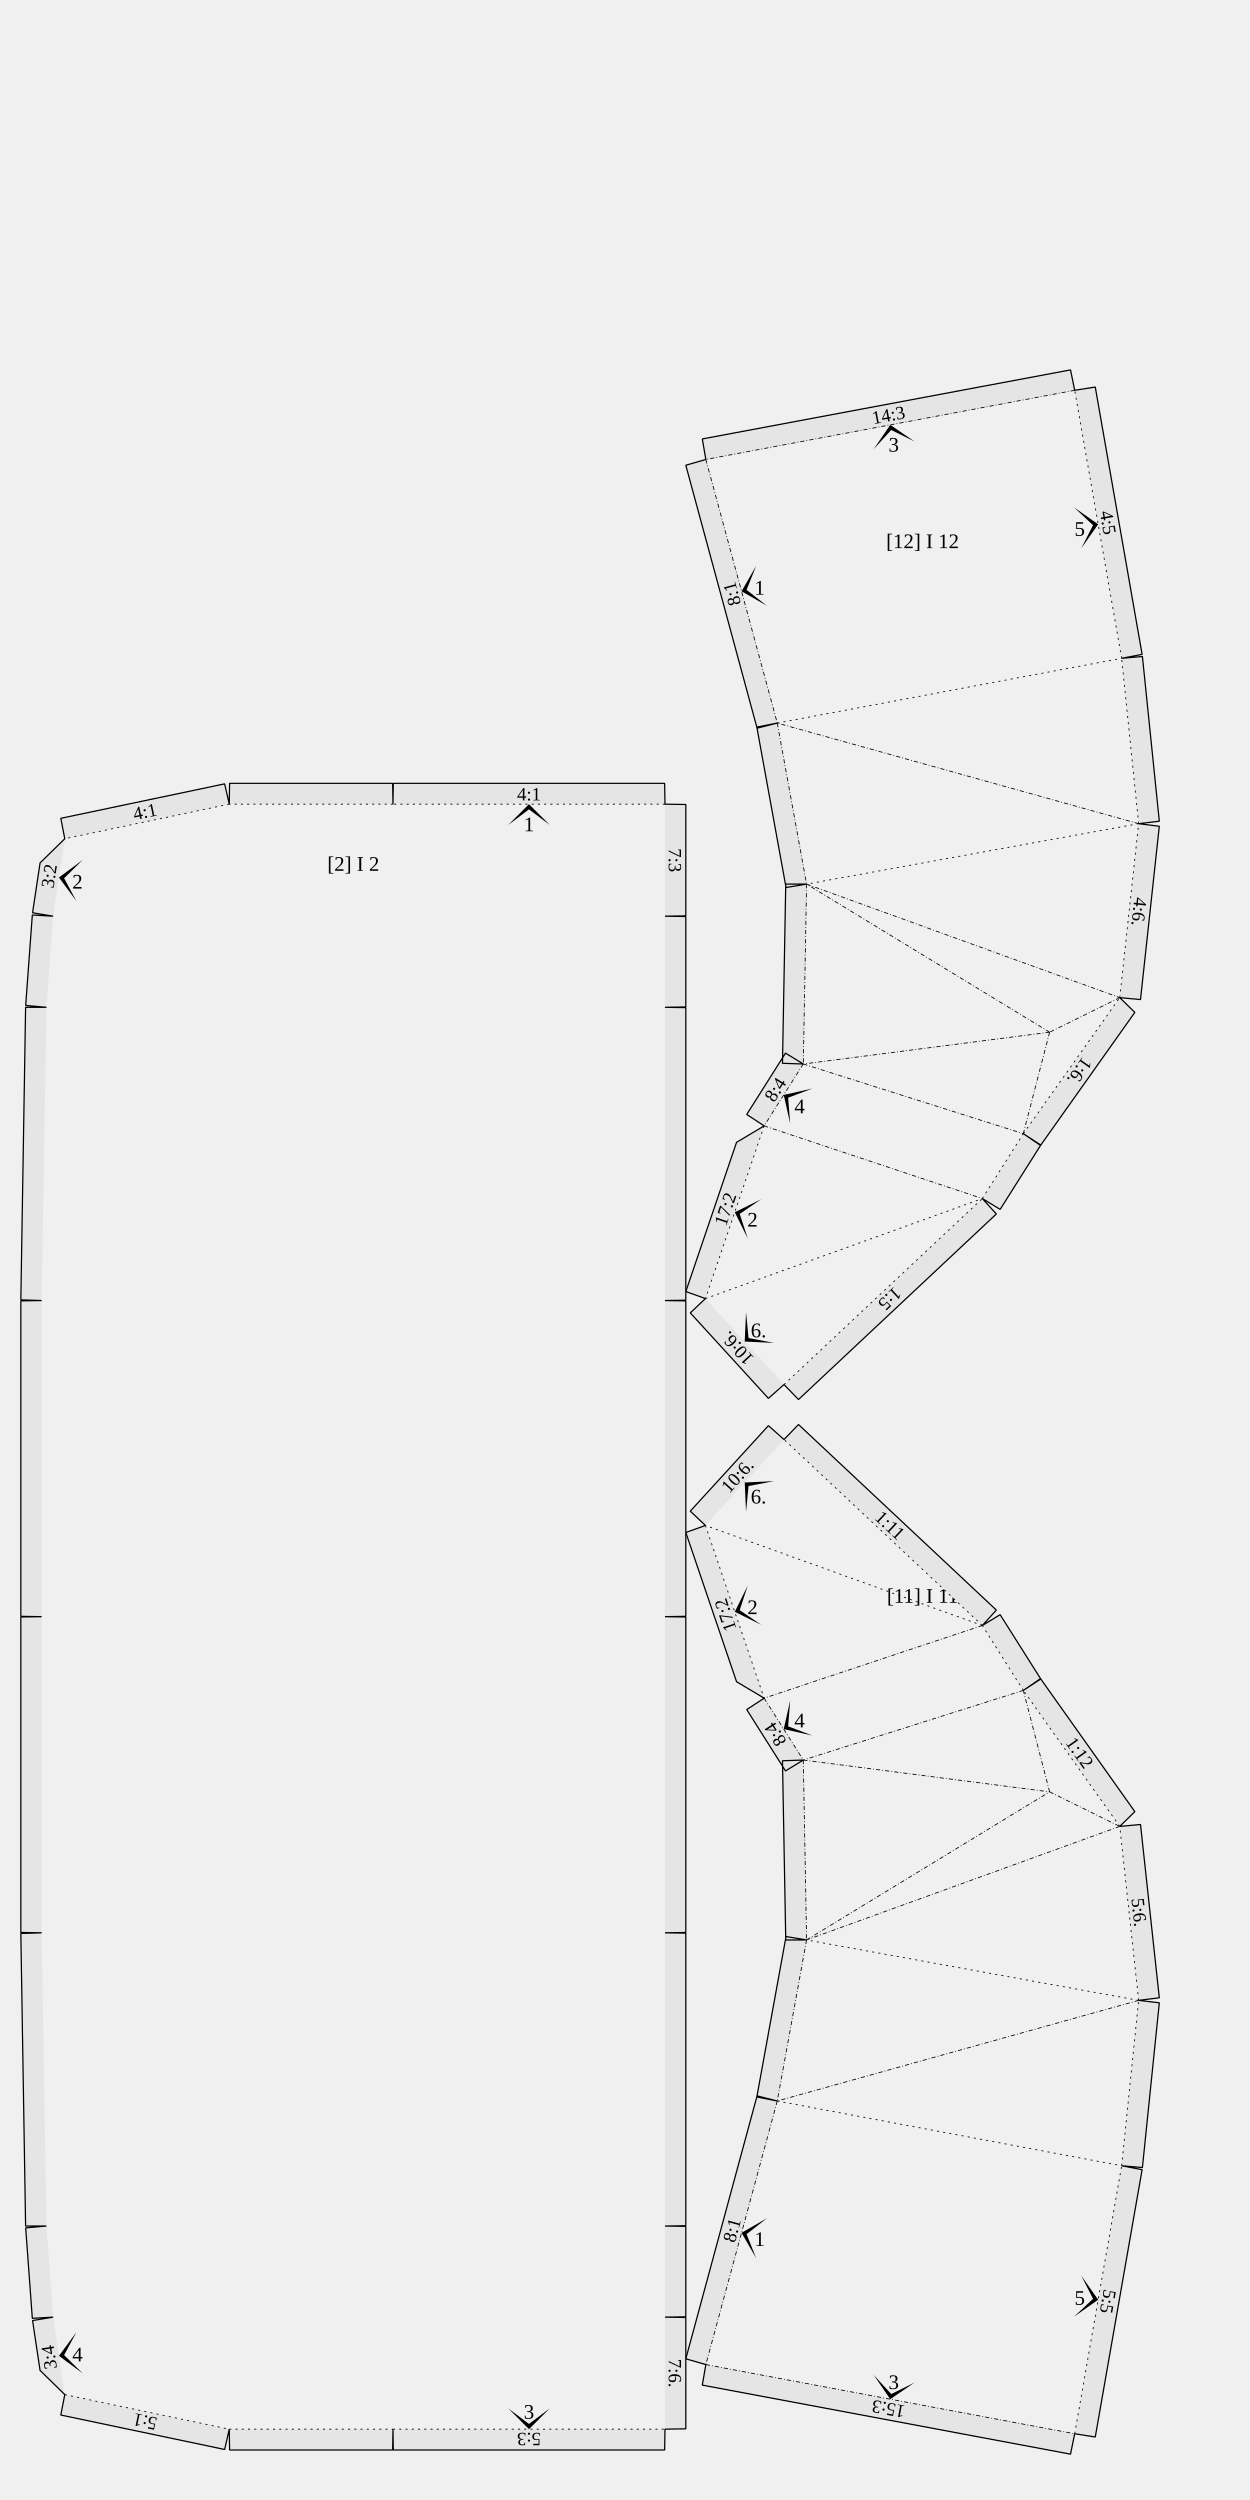
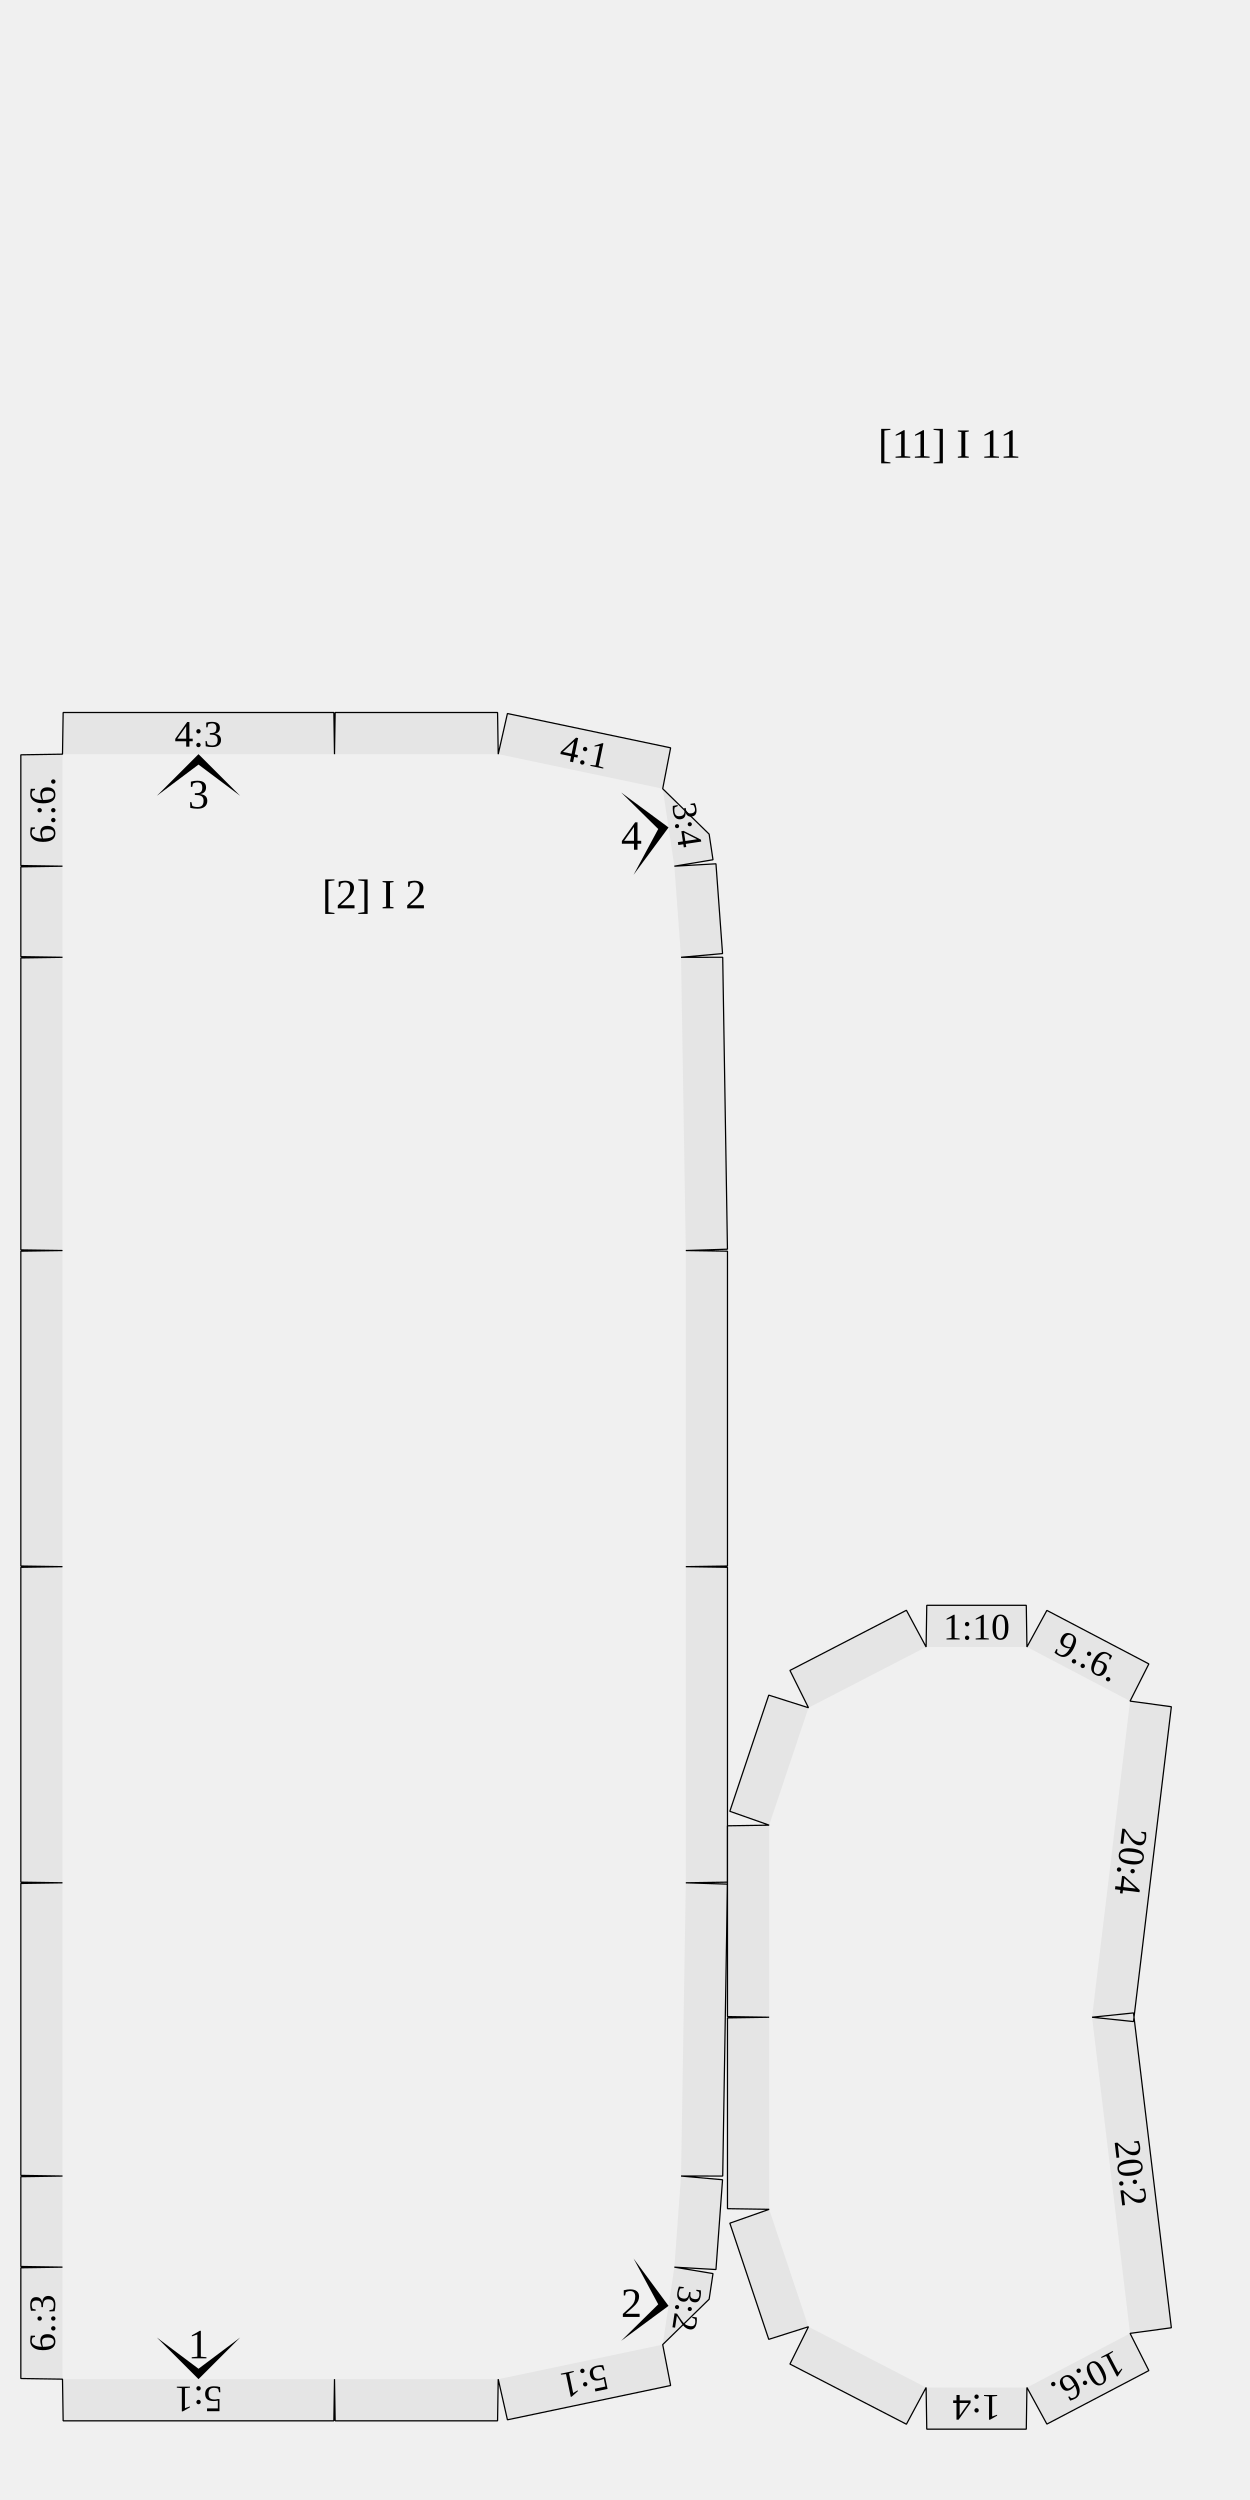
<svg xmlns="http://www.w3.org/2000/svg" version="1.1" width="300.00mm" height="600.00mm" viewBox="0 0 300.00 600.00">
  <style type="text/css">
    path {
        fill: none;
        stroke-linecap: butt;
        stroke-linejoin: bevel;
        stroke-dasharray: none;
    }
    path.outer {
        stroke: #000000;
        stroke-dasharray: none;
        stroke-dashoffset: 0;
        stroke-width: 0.3;
        stroke-opacity: 1.0;
    }
    path.convex {
        stroke: #000000;
        stroke-dasharray: 0.50,1.00;
        stroke-dashoffset:0;
        stroke-width:0.2;
        stroke-opacity: 1.0
    }
    path.concave {
        stroke: #000000;
        stroke-dasharray: 1.00,0.50,0.20,0.50;
        stroke-dashoffset: 0;
        stroke-width: 0.2;
        stroke-opacity: 1.0
    }
    path.freestyle {
        stroke: #000000;
        stroke-dasharray: none;
        stroke-dashoffset: 0;
        stroke-width: 0.2;
        stroke-opacity: 1.0
    }
    path.outer_background {
        stroke: #ffffff;
        stroke-opacity: 1.0;
        stroke-width: 0.5
    }
    path.inner_background {
        stroke: #ffffff;
        stroke-opacity: 1.0;
        stroke-width: 0.2
    }
    path.sticker {
        fill: #e5e5e5;
        stroke: none;
        fill-opacity: 1.0;
    }
    path.arrow {
        fill: #000000;
    }
    text {
        font-style: normal;
        fill: #000000;
        fill-opacity: 1.0;
        stroke: none;
    }
    text, tspan {
        text-anchor:middle;
    }
    </style>
  <g>
    <g>
-       <text transform="translate(221.4158 384.6703)" style="font-size:5.00">
-         <tspan>[11] I 11</tspan>
+       <text transform="translate(89.79716 218)" style="font-size:10.00">
+         <tspan>[2] I 2</tspan>
      </text>
-       <path class="sticker" d=" M 245.597 272.078 L 249.783 274.814 L 240.029 290.256 L 235.76 287.652 Z M 235.76 287.652 L 239.123 291.353 L 191.639 335.886 L 188.161 332.293 Z M 186.545 173.532 L 181.699 174.765 L 164.594 111.656 L 169.4 110.272 Z M 169.303 311.661 L 164.594 309.977 L 176.772 274.159 L 183.395 270.211 Z M 268.742 239.434 L 272.359 242.977 L 249.722 274.906 L 245.597 272.078 Z M 193.582 212.189 L 188.649 213.007 L 181.64 174.505 L 186.545 173.532 Z M 192.791 255.361 L 187.793 255.191 L 188.581 212.176 L 193.582 212.189 Z M 169.4 110.272 L 168.555 105.343 L 256.927 88.773 L 257.925 93.673 Z M 269.196 157.993 L 274.178 157.56 L 278.237 197.094 L 273.271 197.683 Z M 273.271 197.683 L 278.234 198.301 L 273.721 239.895 L 268.742 239.434 Z M 183.395 270.211 L 179.212 267.471 L 188.524 252.754 L 192.791 255.361 Z M 257.925 93.673 L 262.864 92.887 L 274.108 157.053 L 269.196 157.993 Z M 188.161 332.293 L 184.418 335.608 L 165.665 315.092 L 169.303 311.661 Z " />
-       <path class="convex" d=" M 245.597 272.078 L 268.742 239.434 M 235.76 287.652 L 245.597 272.078 M 183.395 270.211 L 169.303 311.661 M 169.303 311.661 L 235.76 287.652 M 268.742 239.434 L 273.271 197.683 M 273.271 197.683 L 193.582 212.189 M 186.545 173.532 L 269.196 157.993 M 269.196 157.993 L 257.925 93.673 M 273.271 197.683 L 269.196 157.993 M 188.161 332.293 L 235.76 287.652 " />
-       <path class="concave" d=" M 268.742 239.434 L 251.905 247.728 M 251.905 247.728 L 245.597 272.078 M 192.791 255.361 L 245.597 272.078 M 251.905 247.728 L 192.791 255.361 M 251.905 247.728 L 193.582 212.189 M 193.582 212.189 L 192.791 255.361 M 192.791 255.361 L 183.395 270.211 M 183.395 270.211 L 235.76 287.652 M 193.582 212.189 L 268.742 239.434 M 186.545 173.532 L 193.582 212.189 M 273.271 197.683 L 186.545 173.532 M 257.925 93.673 L 169.4 110.272 M 169.4 110.272 L 186.545 173.532 " />
-       <path class="outer" d=" M 278.234 198.301 L 273.721 239.895 L 268.742 239.434 L 272.359 242.977 L 249.722 274.906 L 245.597 272.078 L 249.783 274.814 L 240.029 290.256 L 235.76 287.652 L 239.123 291.353 L 191.639 335.886 L 188.161 332.293 L 184.418 335.608 L 165.665 315.092 L 169.303 311.661 L 164.594 309.977 L 176.772 274.159 L 183.395 270.211 L 179.212 267.471 L 188.524 252.754 L 192.791 255.361 L 187.793 255.191 L 188.581 212.176 L 193.582 212.189 L 188.649 213.007 L 181.64 174.505 L 186.545 173.532 L 181.699 174.765 L 164.594 111.656 L 169.4 110.272 L 168.555 105.343 L 256.927 88.773 L 257.925 93.673 L 262.864 92.887 L 274.108 157.053 L 269.196 157.993 L 274.178 157.56 L 278.237 197.094 L 273.271 197.683 Z " />
-       <text transform="matrix(-0.729406 0.684081 -0.684081 -0.729406 212.5761 310.629)" style="font-size:4.50">
-         <tspan>1:5</tspan>
-       </text>
+       <path class="sticker" d=" M 15 451.872 L 5 451.715 L 5 376.157 L 15 376 Z M 15 544.113 L 5 543.956 L 5 522.407 L 15 522.25 Z M 80.28 571 L 80.123 581 L 15.157 581 L 15 571 Z M 159.048 562.703 L 160.951 572.521 L 121.783 580.754 L 119.572 571 Z M 15 522.25 L 5 522.093 L 5 452.029 L 15 451.872 Z M 15 571 L 5 570.843 L 5 544.27 L 15 544.113 Z M 163.449 522.25 L 173.411 523.138 L 171.831 544.688 L 161.846 544.113 Z M 164.594 376 L 174.594 376.157 L 174.594 451.715 L 164.594 451.872 Z M 164.594 451.872 L 174.59 452.192 L 173.451 522.256 L 163.449 522.25 Z M 161.846 544.113 L 171.119 545.658 L 170.194 551.806 L 159.048 562.703 Z M 119.572 571 L 119.415 581 L 80.437 581 L 80.28 571 Z M 15 376 L 5 375.843 L 5 300.285 L 15 300.128 Z M 15 229.75 L 5 229.593 L 5 208.044 L 15 207.887 Z M 15 181 L 15.157 171 L 80.123 171 L 80.28 181 Z M 119.572 181 L 121.783 171.246 L 160.951 179.479 L 159.048 189.297 Z M 15 300.128 L 5 299.971 L 5 229.907 L 15 229.75 Z M 15 207.887 L 5 207.73 L 5 181.157 L 15 181 Z M 161.846 207.887 L 171.831 207.312 L 173.411 228.862 L 163.449 229.75 Z M 164.594 300.128 L 174.594 300.285 L 174.594 375.843 L 164.594 376 Z M 163.449 229.75 L 173.451 229.744 L 174.59 299.808 L 164.594 300.128 Z M 159.048 189.297 L 170.194 200.194 L 171.119 206.342 L 161.846 207.887 Z M 80.28 181 L 80.437 171 L 119.415 171 L 119.572 181 Z " />
+       <path class="outer" d=" M 5 299.971 L 5 229.907 L 15 229.75 L 5 229.593 L 5 208.044 L 15 207.887 L 5 207.73 L 5 181.157 L 15 181 L 15.157 171 L 80.123 171 L 80.28 181 L 80.437 171 L 119.415 171 L 119.572 181 L 121.783 171.246 L 160.951 179.479 L 159.048 189.297 L 170.194 200.194 L 171.119 206.342 L 161.846 207.887 L 171.831 207.312 L 173.411 228.862 L 163.449 229.75 L 173.451 229.744 L 174.59 299.808 L 164.594 300.128 L 174.594 300.285 L 174.594 375.843 L 164.594 376 L 174.594 376.157 L 174.594 451.715 L 164.594 451.872 L 174.59 452.192 L 173.451 522.256 L 163.449 522.25 L 173.411 523.138 L 171.831 544.688 L 161.846 544.113 L 171.119 545.658 L 170.194 551.806 L 159.048 562.703 L 160.951 572.521 L 121.783 580.754 L 119.572 571 L 119.415 581 L 80.437 581 L 80.28 571 L 80.123 581 L 15.157 581 L 15 571 L 5 570.843 L 5 544.27 L 15 544.113 L 5 543.956 L 5 522.407 L 15 522.25 L 5 522.093 L 5 452.029 L 15 451.872 L 5 451.715 L 5 376.157 L 15 376 L 5 375.843 L 5 300.285 L 15 300.128 Z " />
      <g>
-         <path transform="matrix(-1.307974 -4.825889 4.825889 -1.307974 177.9725 141.9023)" class="arrow" d="M 0 0 L 1 1 L 0 0.25 L -1 1 Z" />
-         <text transform="translate(182.3158 142.7251)" style="font-size:5.00">
+         <path transform="matrix(-10 0.000002 -0.000002 -10 47.64021 571)" class="arrow" d="M 0 0 L 1 1 L 0 0.25 L -1 1 Z" />
+         <text transform="translate(47.6402 566)" style="font-size:10.00">
          <tspan>1</tspan>
        </text>
      </g>
-       <text transform="matrix(-0.261595 -0.965178 0.965178 -0.261595 177.1039 142.1377)" style="font-size:4.50">
-         <tspan>8:1</tspan>
+       <text transform="matrix(-1 0 -0 -1 47.64021 572.8)" style="font-size:9.00">
+         <tspan>5:1</tspan>
+       </text>
+       <text transform="matrix(-0.978617 0.205692 -0.205692 -0.978617 139.6803 568.6128)" style="font-size:9.00">
+         <tspan>5:1</tspan>
+       </text>
+       <text transform="matrix(0 -1 1 0 13.20006 557.5566)" style="font-size:9.00">
+         <tspan>6.:3</tspan>
      </text>
      <g>
-         <path transform="matrix(1.609421 -4.733895 4.733895 1.609421 176.349 290.936)" class="arrow" d="M 0 0 L 1 1 L 0 0.25 L -1 1 Z" />
-         <text transform="translate(180.6095 294.3845)" style="font-size:5.00">
+         <path transform="matrix(-1.488461 9.888604 -9.888604 -1.488461 160.4472 553.4079)" class="arrow" d="M 0 0 L 1 1 L 0 0.25 L -1 1 Z" />
+         <text transform="translate(151.5475 556.0683)" style="font-size:10.00">
          <tspan>2</tspan>
        </text>
      </g>
-       <text transform="matrix(0.321884 -0.946779 0.946779 0.321884 175.4969 290.6463)" style="font-size:4.50">
-         <tspan>17:2</tspan>
-       </text>
-       <text transform="matrix(-0.578375 0.815771 -0.815771 -0.578375 257.9037 256.2764)" style="font-size:4.50">
-         <tspan>1:6.</tspan>
+       <text transform="matrix(-0.148846 0.98886 -0.98886 -0.148846 162.1203 553.6597)" style="font-size:8.46">
+         <tspan>3:2</tspan>
      </text>
      <g>
-         <path transform="matrix(4.914356 -0.921472 0.921472 4.914356 213.6625 101.9725)" class="arrow" d="M 0 0 L 1 1 L 0 0.25 L -1 1 Z" />
-         <text transform="translate(214.4918 108.3955)" style="font-size:5.00">
+         <path transform="matrix(10 0 0 10 47.64015 181)" class="arrow" d="M 0 0 L 1 1 L 0 0.25 L -1 1 Z" />
+         <text transform="translate(47.64015 194.0001)" style="font-size:10.00">
          <tspan>3</tspan>
        </text>
      </g>
-       <text transform="matrix(0.982871 -0.184294 0.184294 0.982871 213.4966 101.088)" style="font-size:4.50">
-         <tspan>14:3</tspan>
+       <text transform="matrix(1 0 0 1 47.64015 179.2)" style="font-size:9.00">
+         <tspan>4:3</tspan>
      </text>
-       <text transform="matrix(-0.107865 0.994166 -0.994166 -0.107865 271.9013 218.6556)" style="font-size:4.50">
-         <tspan>4:6.</tspan>
+       <text transform="matrix(0.978617 0.205691 -0.205691 0.978617 139.6803 183.3872)" style="font-size:9.00">
+         <tspan>4:1</tspan>
+       </text>
+       <text transform="matrix(0 -1 1 0 13.2 194.4435)" style="font-size:9.00">
+         <tspan>6.:6.</tspan>
      </text>
      <g>
-         <path transform="matrix(2.673359 -4.225299 4.225299 2.673359 188.093 262.7858)" class="arrow" d="M 0 0 L 1 1 L 0 0.25 L -1 1 Z" />
-         <text transform="translate(191.8958 267.1918)" style="font-size:5.00">
+         <path transform="matrix(1.488461 9.888604 -9.888604 1.488461 160.4472 198.5921)" class="arrow" d="M 0 0 L 1 1 L 0 0.25 L -1 1 Z" />
+         <text transform="translate(151.5475 203.9317)" style="font-size:10.00">
          <tspan>4</tspan>
        </text>
      </g>
-       <text transform="matrix(0.534672 -0.84506 0.84506 0.534672 187.3324 262.3046)" style="font-size:4.50">
-         <tspan>8:4</tspan>
-       </text>
-       <g>
-         <path transform="matrix(0.863032 4.924955 -4.924955 0.863032 263.5608 125.833)" class="arrow" d="M 0 0 L 1 1 L 0 0.25 L -1 1 Z" />
-         <text transform="translate(259.1284 128.6097)" style="font-size:5.00">
-           <tspan>5</tspan>
-         </text>
-       </g>
-       <text transform="matrix(0.172606 0.984991 -0.984991 0.172606 264.4473 125.6776)" style="font-size:4.50">
-         <tspan>4:5</tspan>
-       </text>
-       <g>
-         <path transform="matrix(-3.373336 -3.69061 3.69061 -3.373336 178.732 321.977)" class="arrow" d="M 0 0 L 1 1 L 0 0.25 L -1 1 Z" />
-         <text transform="translate(182.0536 320.9411)" style="font-size:5.00">
-           <tspan>6.</tspan>
-         </text>
-       </g>
-       <text transform="matrix(-0.674667 -0.738122 0.738122 -0.674667 178.0677 322.5843)" style="font-size:4.50">
-         <tspan>10:6.</tspan>
+       <text transform="matrix(0.148846 0.98886 -0.98886 0.148846 162.1203 198.3403)" style="font-size:8.46">
+         <tspan>3:4</tspan>
      </text>
    </g>
    <g>
-       <text transform="translate(221.416 131.5569)" style="font-size:5.00">
-         <tspan>[12] I 12</tspan>
+       <text transform="translate(227.8595 109.8619)" style="font-size:10.00">
+         <tspan>[11] I 11</tspan>
      </text>
-       <path class="sticker" d=" M 235.76 390.12 L 240.029 387.517 L 249.783 402.958 L 245.598 405.695 Z M 188.161 345.48 L 191.639 341.886 L 239.123 386.42 L 235.76 390.12 Z M 169.4 567.501 L 164.594 566.117 L 181.699 503.008 L 186.545 504.24 Z M 183.395 407.562 L 176.772 403.614 L 164.594 367.795 L 169.303 366.111 Z M 245.598 405.695 L 249.722 402.867 L 272.359 434.796 L 268.742 438.339 Z M 186.545 504.24 L 181.64 503.268 L 188.649 464.766 L 193.582 465.584 Z M 193.582 465.584 L 188.581 465.597 L 187.793 422.582 L 192.791 422.412 Z M 257.925 584.1 L 256.927 589 L 168.555 572.43 L 169.4 567.501 Z M 273.272 480.09 L 278.238 480.679 L 274.179 520.213 L 269.197 519.78 Z M 268.742 438.339 L 273.721 437.878 L 278.234 479.472 L 273.272 480.09 Z M 192.791 422.412 L 188.524 425.019 L 179.212 410.301 L 183.395 407.562 Z M 269.197 519.78 L 274.108 520.72 L 262.864 584.886 L 257.925 584.1 Z M 169.303 366.111 L 165.665 362.68 L 184.418 342.164 L 188.161 345.48 Z " />
-       <path class="convex" d=" M 268.742 438.339 L 245.598 405.695 M 245.598 405.695 L 235.76 390.12 M 235.76 390.12 L 169.303 366.111 M 169.303 366.111 L 183.395 407.562 M 186.545 504.24 L 269.197 519.78 M 269.197 519.78 L 273.272 480.09 M 257.925 584.1 L 269.197 519.78 M 273.272 480.09 L 193.582 465.584 M 273.272 480.09 L 268.742 438.339 M 235.76 390.12 L 188.161 345.48 " />
-       <path class="concave" d=" M 192.791 422.412 L 251.905 430.044 M 251.905 430.044 L 245.598 405.695 M 245.598 405.695 L 192.791 422.412 M 251.905 430.044 L 268.742 438.339 M 192.791 422.412 L 193.582 465.584 M 193.582 465.584 L 251.905 430.044 M 235.76 390.12 L 183.395 407.562 M 183.395 407.562 L 192.791 422.412 M 273.272 480.09 L 186.545 504.24 M 186.545 504.24 L 169.4 567.501 M 169.4 567.501 L 257.925 584.1 M 193.582 465.584 L 186.545 504.24 M 268.742 438.339 L 193.582 465.584 " />
-       <path class="outer" d=" M 240.029 387.517 L 249.783 402.958 L 245.598 405.695 L 249.722 402.867 L 272.359 434.796 L 268.742 438.339 L 273.721 437.878 L 278.234 479.472 L 273.272 480.09 L 278.238 480.679 L 274.179 520.213 L 269.197 519.78 L 274.108 520.72 L 262.864 584.886 L 257.925 584.1 L 256.927 589 L 168.555 572.43 L 169.4 567.501 L 164.594 566.117 L 181.699 503.008 L 186.545 504.24 L 181.64 503.268 L 188.649 464.766 L 193.582 465.584 L 188.581 465.597 L 187.793 422.582 L 192.791 422.412 L 188.524 425.019 L 179.212 410.301 L 183.395 407.562 L 176.772 403.614 L 164.594 367.795 L 169.303 366.111 L 165.665 362.68 L 184.418 342.164 L 188.161 345.48 L 191.639 341.886 L 239.123 386.42 L 235.76 390.12 Z " />
-       <text transform="matrix(0.729406 0.684081 -0.684081 0.729406 212.5762 367.1436)" style="font-size:4.50">
-         <tspan>1:11</tspan>
+       <path class="sticker" d=" M 194.034 558.418 L 184.502 561.445 L 175.162 533.564 L 184.594 530.238 Z M 222.266 573 L 217.537 581.813 L 189.585 567.375 L 194.034 558.418 Z M 262.091 484.138 L 272.039 483.1 L 281.125 558.66 L 271.215 560.01 Z M 184.594 530.238 L 174.594 530.081 L 174.594 484.295 L 184.594 484.138 Z M 246.465 573 L 246.308 583 L 222.423 583 L 222.266 573 Z M 271.215 560.01 L 275.723 568.938 L 251.251 581.782 L 246.465 573 Z M 184.594 438.038 L 175.162 434.713 L 184.502 406.831 L 194.034 409.858 Z M 194.034 409.858 L 189.585 400.902 L 217.537 386.463 L 222.266 395.276 Z M 271.215 408.266 L 281.125 409.616 L 272.039 485.176 L 262.091 484.138 Z M 184.594 484.138 L 174.594 483.981 L 174.594 438.195 L 184.594 438.038 Z M 222.266 395.276 L 222.423 385.276 L 246.308 385.276 L 246.465 395.276 Z M 246.465 395.276 L 251.251 386.495 L 275.723 399.339 L 271.215 408.266 Z " />
+       <path class="outer" d=" M 222.423 385.276 L 246.308 385.276 L 246.465 395.276 L 251.251 386.495 L 275.723 399.339 L 271.215 408.266 L 281.125 409.616 L 272.039 485.176 L 262.091 484.138 L 272.039 483.1 L 281.125 558.66 L 271.215 560.01 L 275.723 568.938 L 251.251 581.782 L 246.465 573 L 246.308 583 L 222.423 583 L 222.266 573 L 217.537 581.813 L 189.585 567.375 L 194.034 558.418 L 184.502 561.445 L 175.162 533.564 L 184.594 530.238 L 174.594 530.081 L 174.594 484.295 L 184.594 484.138 L 174.594 483.981 L 174.594 438.195 L 184.594 438.038 L 175.162 434.713 L 184.502 406.831 L 194.034 409.858 L 189.585 400.902 L 217.537 386.463 L 222.266 395.276 Z " />
+       <text transform="matrix(0.119388 0.992848 -0.992848 0.119388 268.4403 521.8592)" style="font-size:9.00">
+         <tspan>20:2</tspan>
      </text>
-       <g>
-         <path transform="matrix(1.307974 -4.825888 4.825888 1.307974 177.9725 535.8707)" class="arrow" d="M 0 0 L 1 1 L 0 0.25 L -1 1 Z" />
-         <text transform="translate(182.3158 539.0479)" style="font-size:5.00">
-           <tspan>1</tspan>
-         </text>
-       </g>
-       <text transform="matrix(0.261595 -0.965178 0.965178 0.261595 177.1038 535.6353)" style="font-size:4.50">
-         <tspan>8:1</tspan>
+       <text transform="matrix(-1 -0 0 -1 234.3655 574.8)" style="font-size:9.00">
+         <tspan>1:4</tspan>
      </text>
-       <g>
-         <path transform="matrix(-1.609418 -4.733896 4.733896 -1.609418 176.349 386.8365)" class="arrow" d="M 0 0 L 1 1 L 0 0.25 L -1 1 Z" />
-         <text transform="translate(180.6095 387.3881)" style="font-size:5.00">
-           <tspan>2</tspan>
-         </text>
-       </g>
-       <text transform="matrix(-0.321884 -0.946779 0.946779 -0.321884 175.4969 387.1262)" style="font-size:4.50">
-         <tspan>17:2</tspan>
-       </text>
-       <text transform="matrix(0.578375 0.815771 -0.815771 0.578375 257.904 421.4963)" style="font-size:4.50">
-         <tspan>1:12</tspan>
-       </text>
-       <g>
-         <path transform="matrix(-4.914355 -0.92147 0.92147 -4.914355 213.6626 575.8006)" class="arrow" d="M 0 0 L 1 1 L 0 0.25 L -1 1 Z" />
-         <text transform="translate(214.4919 573.3777)" style="font-size:5.00">
-           <tspan>3</tspan>
-         </text>
-       </g>
-       <text transform="matrix(-0.982871 -0.184294 0.184294 -0.982871 213.4967 576.6852)" style="font-size:4.50">
-         <tspan>15:3</tspan>
-       </text>
-       <text transform="matrix(0.107864 0.994166 -0.994166 0.107864 271.9016 459.1172)" style="font-size:4.50">
-         <tspan>5:6.</tspan>
-       </text>
-       <g>
-         <path transform="matrix(-2.673356 -4.225301 4.225301 -2.673356 188.093 414.9869)" class="arrow" d="M 0 0 L 1 1 L 0 0.25 L -1 1 Z" />
-         <text transform="translate(191.8958 414.5809)" style="font-size:5.00">
-           <tspan>4</tspan>
-         </text>
-       </g>
-       <text transform="matrix(-0.534671 -0.84506 0.84506 -0.534671 187.3325 415.4681)" style="font-size:4.50">
-         <tspan>8:4</tspan>
-       </text>
-       <g>
-         <path transform="matrix(-0.863033 4.924954 -4.924954 -0.863033 263.5611 551.9401)" class="arrow" d="M 0 0 L 1 1 L 0 0.25 L -1 1 Z" />
-         <text transform="translate(259.1286 553.1634)" style="font-size:5.00">
-           <tspan>5</tspan>
-         </text>
-       </g>
-       <text transform="matrix(-0.172607 0.984991 -0.984991 -0.172607 264.4476 552.0954)" style="font-size:4.50">
-         <tspan>5:5</tspan>
-       </text>
-       <g>
-         <path transform="matrix(3.373343 -3.690603 3.690603 3.373343 178.7321 355.7955)" class="arrow" d="M 0 0 L 1 1 L 0 0.25 L -1 1 Z" />
-         <text transform="translate(182.0536 360.8315)" style="font-size:5.00">
-           <tspan>6.</tspan>
-         </text>
-       </g>
-       <text transform="matrix(0.674669 -0.738121 0.738121 0.674669 178.0677 355.1883)" style="font-size:4.50">
+       <text transform="matrix(-0.885455 0.464726 -0.464726 -0.885455 259.6764 568.0989)" style="font-size:9.00">
        <tspan>10:6.</tspan>
      </text>
-     </g>
-     <g>
-       <text transform="translate(84.79716 209)" style="font-size:5.00">
-         <tspan>[2] I 2</tspan>
+       <text transform="matrix(-0.119388 0.992848 -0.992848 -0.119388 268.4403 446.417)" style="font-size:9.00">
+         <tspan>20:4</tspan>
      </text>
-       <path class="sticker" d=" M 159.594 312.128 L 164.594 312.207 L 164.594 387.921 L 159.594 388 Z M 159.594 219.887 L 164.594 219.965 L 164.594 241.671 L 159.594 241.75 Z M 94.314 193 L 94.393 188 L 159.516 188 L 159.594 193 Z M 15.546 201.297 L 14.595 196.388 L 53.917 188.123 L 55.022 193 Z M 159.594 241.75 L 164.594 241.829 L 164.594 312.05 L 159.594 312.128 Z M 159.594 193 L 164.594 193.079 L 164.594 219.808 L 159.594 219.887 Z M 11.145 241.75 L 6.164 241.306 L 7.756 219.6 L 12.748 219.887 Z M 10 388 L 5 387.921 L 5 312.207 L 10 312.128 Z M 10 312.128 L 5.002 311.968 L 6.144 241.747 L 11.145 241.75 Z M 12.748 219.887 L 7.815 219.065 L 9.617 207.094 L 15.546 201.297 Z M 55.022 193 L 55.101 188 L 94.235 188 L 94.314 193 Z M 159.594 388 L 164.594 388.079 L 164.594 463.793 L 159.594 463.872 Z M 159.594 534.25 L 164.594 534.329 L 164.594 556.035 L 159.594 556.113 Z M 159.594 583 L 159.516 588 L 94.393 588 L 94.314 583 Z M 55.022 583 L 53.917 587.877 L 14.595 579.612 L 15.546 574.703 Z M 159.594 463.872 L 164.594 463.951 L 164.594 534.171 L 159.594 534.25 Z M 159.594 556.113 L 164.594 556.192 L 164.594 582.921 L 159.594 583 Z M 12.748 556.113 L 7.756 556.401 L 6.164 534.694 L 11.145 534.25 Z M 10 463.872 L 5 463.793 L 5 388.079 L 10 388 Z M 11.145 534.25 L 6.144 534.253 L 5.002 464.032 L 10 463.872 Z M 15.546 574.703 L 9.617 568.906 L 7.815 556.935 L 12.748 556.113 Z M 94.314 583 L 94.235 588 L 55.101 588 L 55.022 583 Z " />
-       <path class="convex" d=" M 159.594 193 L 94.314 193 M 94.314 583 L 159.594 583 M 94.314 193 L 55.022 193 M 55.022 193 L 15.546 201.297 M 15.546 574.703 L 55.022 583 M 55.022 583 L 94.314 583 " />
-       <path class="outer" d=" M 6.144 534.253 L 5.002 464.032 L 10 463.872 L 5 463.793 L 5 388.079 L 10 388 L 5 387.921 L 5 312.207 L 10 312.128 L 5.002 311.968 L 6.144 241.747 L 11.145 241.75 L 6.164 241.306 L 7.756 219.6 L 12.748 219.887 L 7.815 219.065 L 9.617 207.094 L 15.546 201.297 L 14.595 196.388 L 53.917 188.123 L 55.022 193 L 55.101 188 L 94.235 188 L 94.314 193 L 94.393 188 L 159.516 188 L 159.594 193 L 164.594 193.079 L 164.594 219.808 L 159.594 219.887 L 164.594 219.965 L 164.594 241.671 L 159.594 241.75 L 164.594 241.829 L 164.594 312.05 L 159.594 312.128 L 164.594 312.207 L 164.594 387.921 L 159.594 388 L 164.594 388.079 L 164.594 463.793 L 159.594 463.872 L 164.594 463.951 L 164.594 534.171 L 159.594 534.25 L 164.594 534.329 L 164.594 556.035 L 159.594 556.113 L 164.594 556.192 L 164.594 582.921 L 159.594 583 L 159.516 588 L 94.393 588 L 94.314 583 L 94.235 588 L 55.101 588 L 55.022 583 L 53.917 587.877 L 14.595 579.612 L 15.546 574.703 L 9.617 568.906 L 7.815 556.935 L 12.748 556.113 L 7.756 556.401 L 6.164 534.694 L 11.145 534.25 Z " />
-       <g>
-         <path transform="matrix(5 -0.000001 0.000001 5 126.9541 193)" class="arrow" d="M 0 0 L 1 1 L 0 0.25 L -1 1 Z" />
-         <text transform="translate(126.9541 199.5)" style="font-size:5.00">
-           <tspan>1</tspan>
-         </text>
-       </g>
-       <text transform="matrix(1 -0 0 1 126.9541 192.1)" style="font-size:4.50">
-         <tspan>4:1</tspan>
+       <text transform="matrix(1 -0.000001 0.000001 1 234.3654 393.4762)" style="font-size:9.00">
+         <tspan>1:10</tspan>
      </text>
-       <text transform="matrix(0.978617 -0.205692 0.205692 0.978617 35.09919 196.268)" style="font-size:4.50">
-         <tspan>4:1</tspan>
-       </text>
-       <text transform="matrix(-0 1 -1 -0 160.4943 206.4434)" style="font-size:4.50">
-         <tspan>7:3</tspan>
-       </text>
-       <g>
-         <path transform="matrix(0.744231 -4.944302 4.944302 0.744231 14.14711 210.5921)" class="arrow" d="M 0 0 L 1 1 L 0 0.25 L -1 1 Z" />
-         <text transform="translate(18.59698 213.2619)" style="font-size:5.00">
-           <tspan>2</tspan>
-         </text>
-       </g>
-       <text transform="matrix(0.148846 -0.98886 0.98886 0.148846 13.25714 210.4582)" style="font-size:4.50">
-         <tspan>3:2</tspan>
-       </text>
-       <g>
-         <path transform="matrix(-5 -0 0 -5 126.9542 583)" class="arrow" d="M 0 0 L 1 1 L 0 0.25 L -1 1 Z" />
-         <text transform="translate(126.9542 580.5)" style="font-size:5.00">
-           <tspan>3</tspan>
-         </text>
-       </g>
-       <text transform="matrix(-1 -0 0 -1 126.9542 583.9)" style="font-size:4.50">
-         <tspan>5:3</tspan>
-       </text>
-       <text transform="matrix(-0.978617 -0.205691 0.205691 -0.978617 35.09915 579.7321)" style="font-size:4.50">
-         <tspan>5:1</tspan>
-       </text>
-       <text transform="matrix(-0 1 -1 -0 160.4943 569.5566)" style="font-size:4.50">
-         <tspan>7:6.</tspan>
-       </text>
-       <g>
-         <path transform="matrix(-0.74423 -4.944302 4.944302 -0.74423 14.14708 565.4079)" class="arrow" d="M 0 0 L 1 1 L 0 0.25 L -1 1 Z" />
-         <text transform="translate(18.59695 566.7381)" style="font-size:5.00">
-           <tspan>4</tspan>
-         </text>
-       </g>
-       <text transform="matrix(-0.148846 -0.98886 0.98886 -0.148846 13.25711 565.5419)" style="font-size:4.50">
-         <tspan>3:4</tspan>
+       <text transform="matrix(0.885455 0.464725 -0.464725 0.885455 259.6763 400.1773)" style="font-size:9.00">
+         <tspan>9.:6.</tspan>
      </text>
    </g>
  </g>
</svg>
